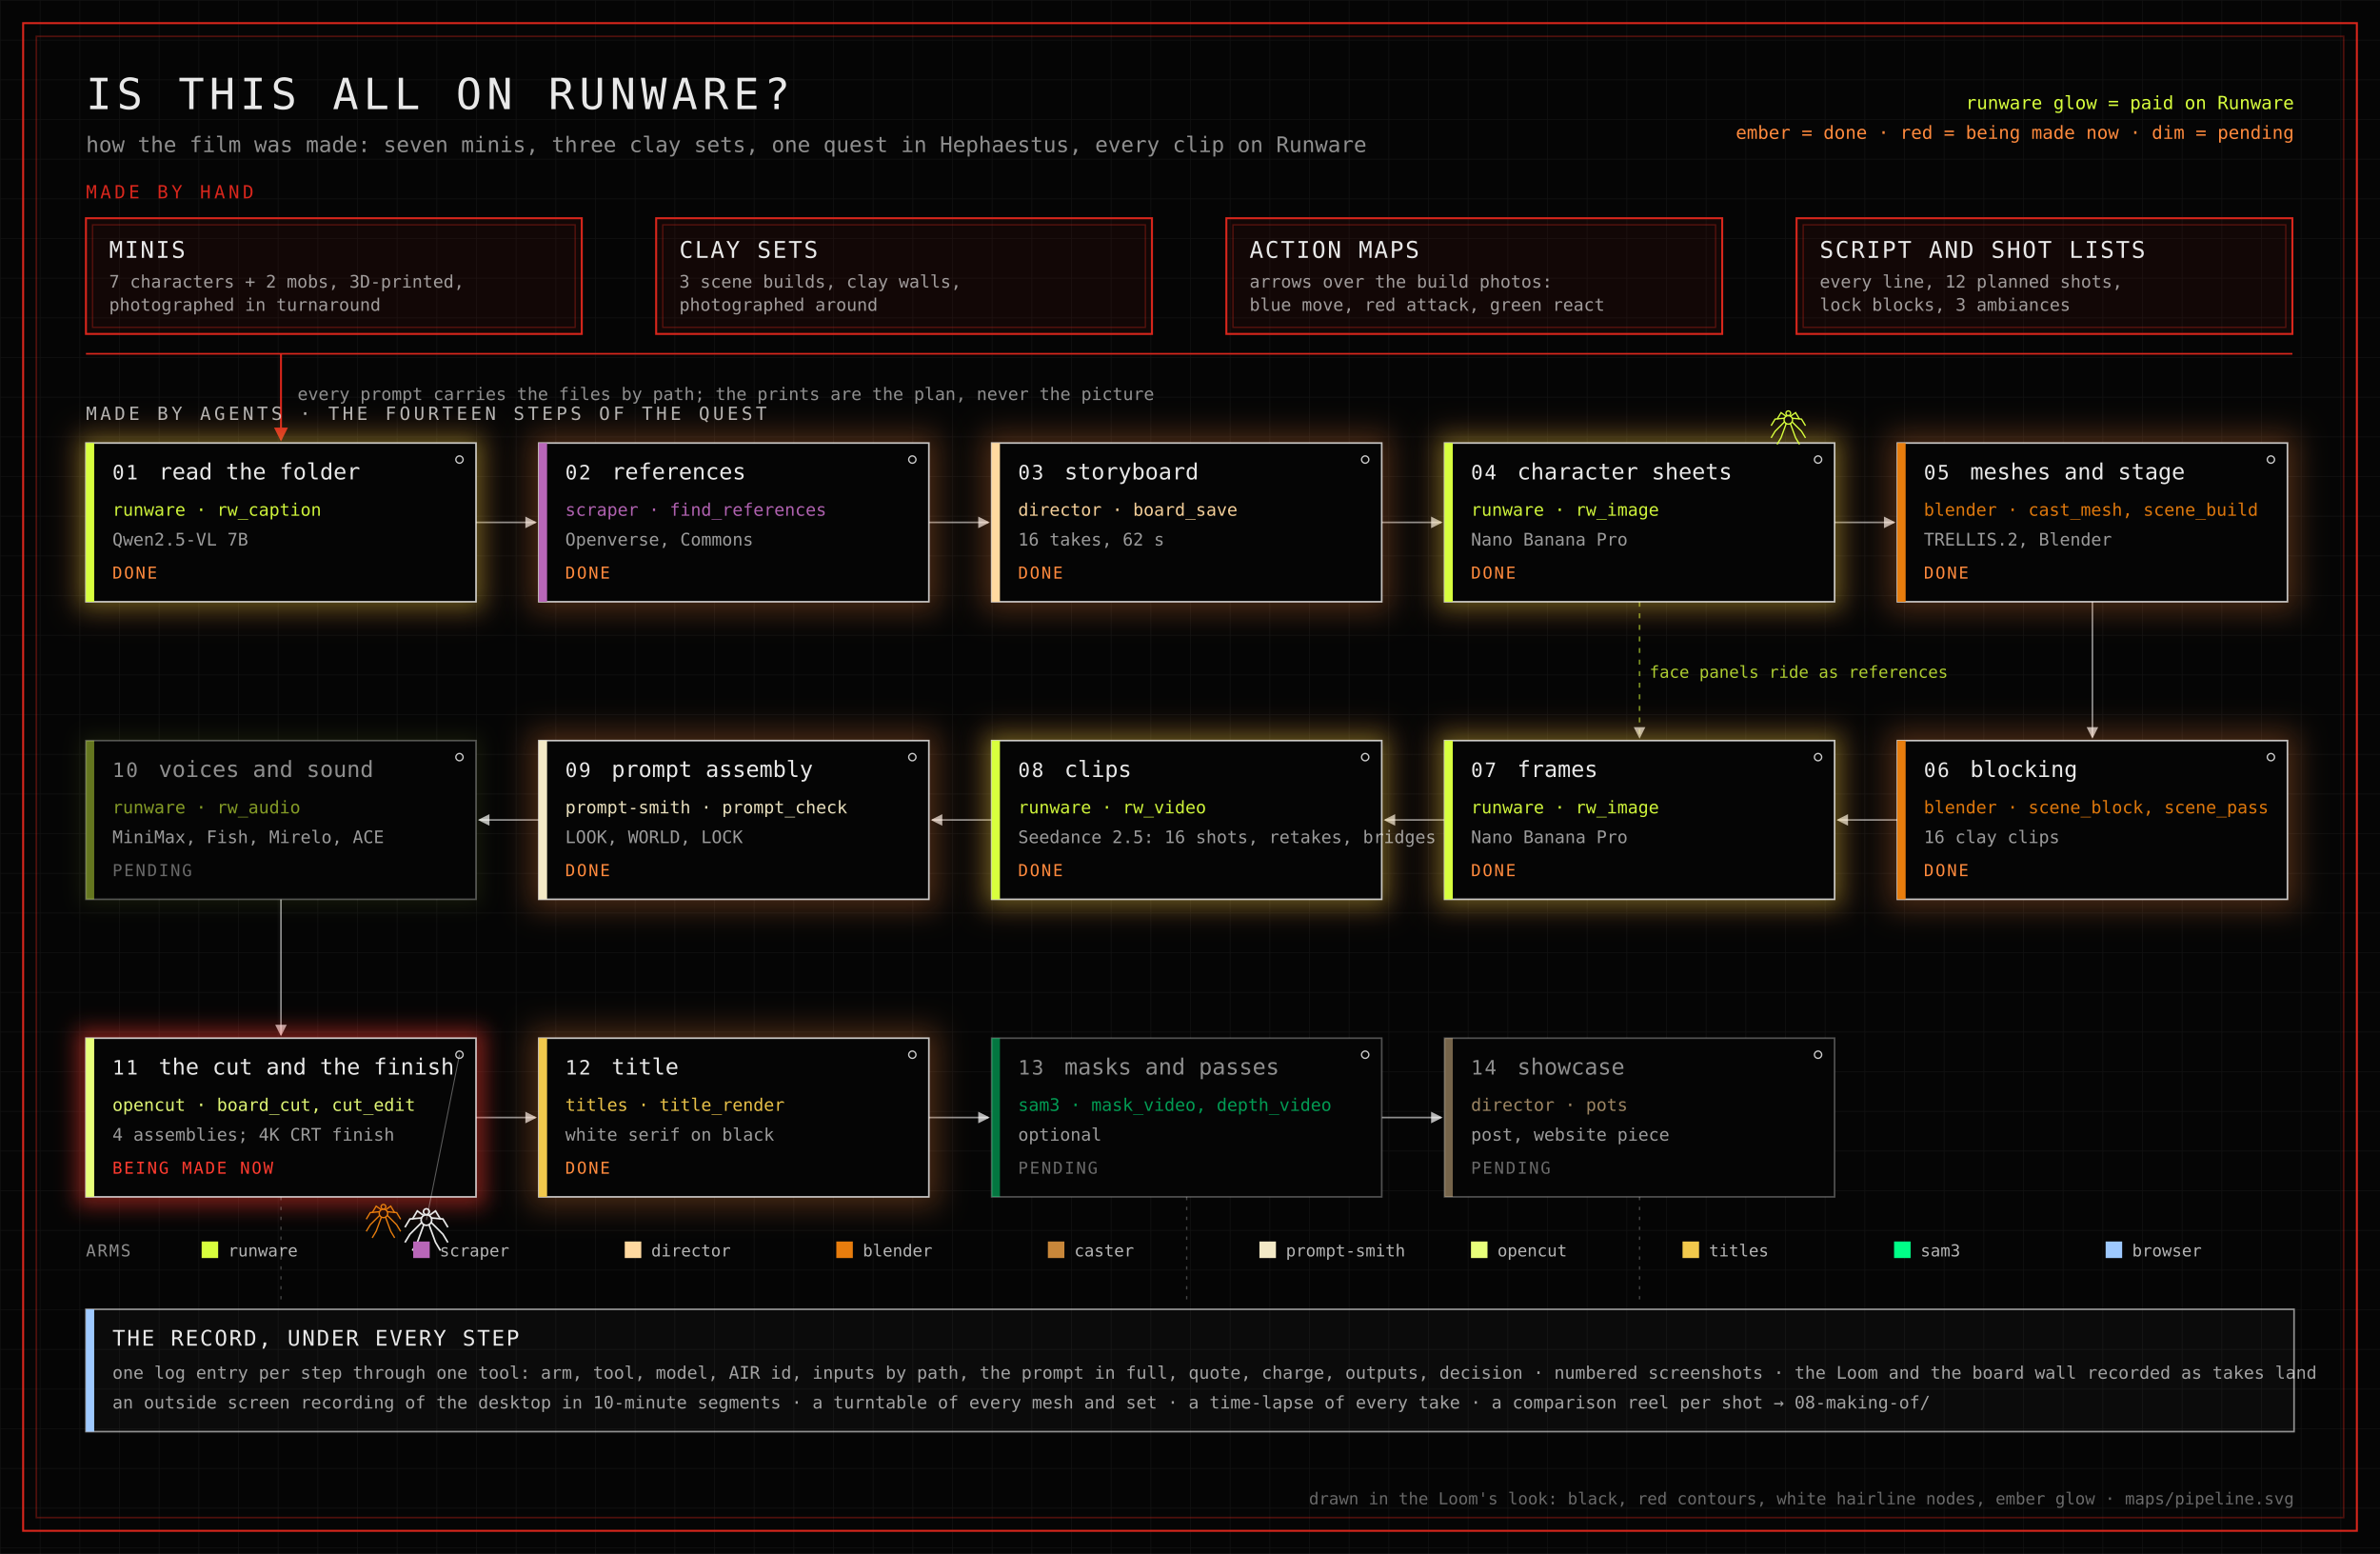
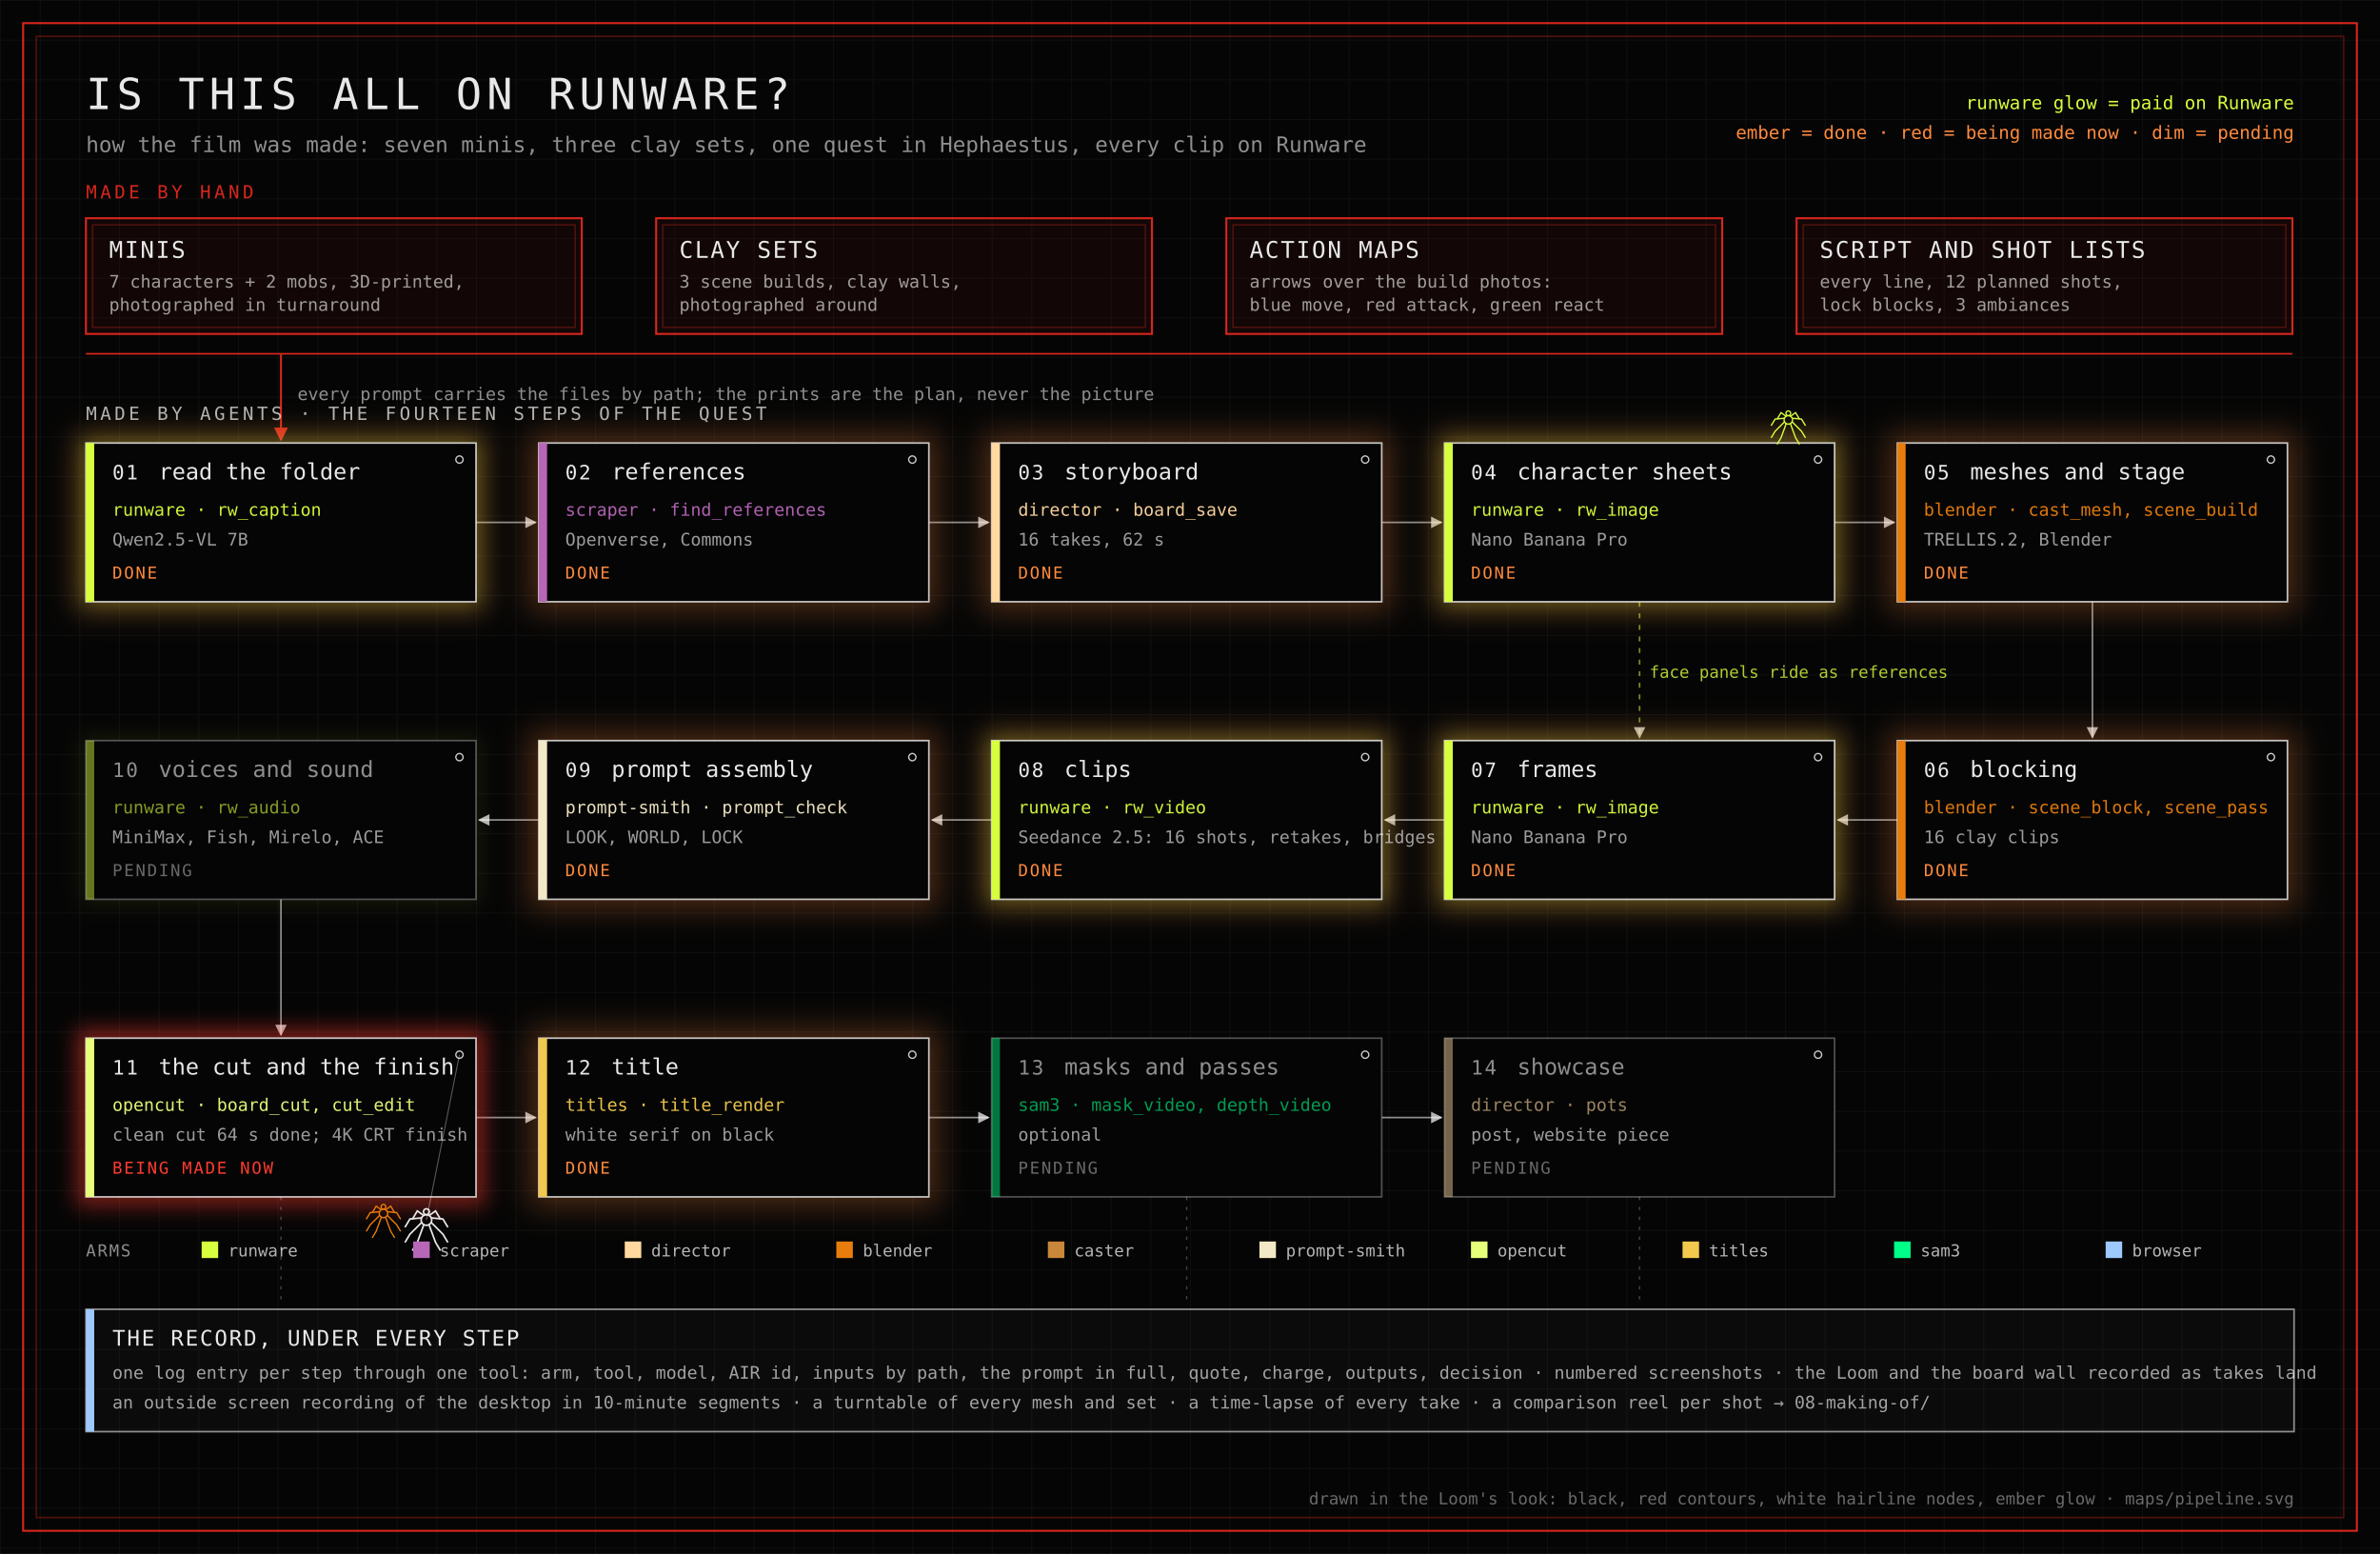
<svg xmlns="http://www.w3.org/2000/svg" viewBox="0 0 1440 940" width="1440" height="940" font-family="ui-monospace, SFMono-Regular, Menlo, Consolas, monospace">
  <defs>
    <filter id="ember" x="-40%" y="-40%" width="180%" height="180%">
      <feGaussianBlur stdDeviation="9" />
    </filter>
    <filter id="hot" x="-40%" y="-40%" width="180%" height="180%">
      <feGaussianBlur stdDeviation="6" />
    </filter>
    <marker id="tip" viewBox="0 0 8 8" refX="7" refY="4" markerWidth="7" markerHeight="7" orient="auto">
      <path d="M0 0 L8 4 L0 8 z" fill="rgba(255,255,255,0.7)" />
    </marker>
    <marker id="tipred" viewBox="0 0 8 8" refX="7" refY="4" markerWidth="7" markerHeight="7" orient="auto">
      <path d="M0 0 L8 4 L0 8 z" fill="#d8261c" />
    </marker>
    <pattern id="grid" width="24" height="24" patternUnits="userSpaceOnUse">
      <path d="M24 0 H0 V24" fill="none" stroke="rgba(255,255,255,0.045)" stroke-width="1" />
    </pattern>
  </defs>
  <rect width="1440" height="940" fill="#050505" />
  <rect width="1440" height="940" fill="url(#grid)" />
  <rect x="14" y="14" width="1412" height="912" fill="none" stroke="#d8261c" stroke-width="1.2" />
  <rect x="22" y="22" width="1396" height="896" fill="none" stroke="rgba(216,38,28,0.35)" stroke-width="1" />
  <text x="52" y="66" fill="#e8e8e8" font-size="26" letter-spacing="3">IS THIS ALL ON RUNWARE?</text>
  <text x="52" y="92" fill="rgba(255,255,255,0.55)" font-size="13">how the film was made: seven minis, three clay sets, one quest in Hephaestus, every clip on Runware</text>
  <text x="1388" y="66" fill="#d8ff3d" font-size="11" text-anchor="end">runware glow = paid on Runware</text>
  <text x="1388" y="84" fill="#ff8a3d" font-size="11" text-anchor="end">ember = done · red = being made now · dim = pending</text>
  <rect x="52" y="132" width="300" height="70" fill="rgba(216,38,28,0.06)" stroke="#d8261c" stroke-width="1.2" />
  <rect x="56" y="136" width="292" height="62" fill="none" stroke="rgba(216,38,28,0.35)" stroke-width="0.8" />
  <text x="66" y="156" fill="#e8e8e8" font-size="14" letter-spacing="1">MINIS</text>
  <text x="66" y="174" fill="rgba(255,255,255,0.6)" font-size="10.5">7 characters + 2 mobs, 3D-printed,</text>
  <text x="66" y="188" fill="rgba(255,255,255,0.6)" font-size="10.5">photographed in turnaround</text>
  <rect x="397" y="132" width="300" height="70" fill="rgba(216,38,28,0.06)" stroke="#d8261c" stroke-width="1.2" />
  <rect x="401" y="136" width="292" height="62" fill="none" stroke="rgba(216,38,28,0.35)" stroke-width="0.8" />
  <text x="411" y="156" fill="#e8e8e8" font-size="14" letter-spacing="1">CLAY SETS</text>
  <text x="411" y="174" fill="rgba(255,255,255,0.6)" font-size="10.5">3 scene builds, clay walls,</text>
  <text x="411" y="188" fill="rgba(255,255,255,0.6)" font-size="10.5">photographed around</text>
  <rect x="742" y="132" width="300" height="70" fill="rgba(216,38,28,0.06)" stroke="#d8261c" stroke-width="1.2" />
  <rect x="746" y="136" width="292" height="62" fill="none" stroke="rgba(216,38,28,0.35)" stroke-width="0.8" />
  <text x="756" y="156" fill="#e8e8e8" font-size="14" letter-spacing="1">ACTION MAPS</text>
  <text x="756" y="174" fill="rgba(255,255,255,0.6)" font-size="10.5">arrows over the build photos:</text>
  <text x="756" y="188" fill="rgba(255,255,255,0.6)" font-size="10.5">blue move, red attack, green react</text>
  <rect x="1087" y="132" width="300" height="70" fill="rgba(216,38,28,0.06)" stroke="#d8261c" stroke-width="1.2" />
  <rect x="1091" y="136" width="292" height="62" fill="none" stroke="rgba(216,38,28,0.35)" stroke-width="0.8" />
  <text x="1101" y="156" fill="#e8e8e8" font-size="14" letter-spacing="1">SCRIPT AND SHOT LISTS</text>
  <text x="1101" y="174" fill="rgba(255,255,255,0.6)" font-size="10.5">every line, 12 planned shots,</text>
  <text x="1101" y="188" fill="rgba(255,255,255,0.6)" font-size="10.5">lock blocks, 3 ambiances</text>
  <text x="52" y="120" fill="#d8261c" font-size="11" letter-spacing="2">MADE BY HAND</text>
  <path d="M52 214 H1387" stroke="#d8261c" stroke-width="1" fill="none" />
  <path d="M170.0 214 V266" stroke="#d8261c" stroke-width="1.2" fill="none" marker-end="url(#tipred)" />
  <text x="180.0" y="242" fill="rgba(255,255,255,0.55)" font-size="10.5">every prompt carries the files by path; the prints are the plan, never the picture</text>
  <text x="52" y="254" fill="rgba(255,255,255,0.7)" font-size="11" letter-spacing="2">MADE BY AGENTS · THE FOURTEEN STEPS OF THE QUEST</text>
  <path d="M288 316.0 H324" stroke="rgba(255,255,255,0.55)" stroke-width="1" fill="none" marker-end="url(#tip)" />
  <path d="M562 316.0 H598" stroke="rgba(255,255,255,0.55)" stroke-width="1" fill="none" marker-end="url(#tip)" />
  <path d="M836 316.0 H872" stroke="rgba(255,255,255,0.55)" stroke-width="1" fill="none" marker-end="url(#tip)" />
  <path d="M1110 316.0 H1146" stroke="rgba(255,255,255,0.55)" stroke-width="1" fill="none" marker-end="url(#tip)" />
  <path d="M1266.0 364 V446" stroke="rgba(255,255,255,0.55)" stroke-width="1" fill="none" marker-end="url(#tip)" />
  <path d="M1148 496.0 H1112" stroke="rgba(255,255,255,0.55)" stroke-width="1" fill="none" marker-end="url(#tip)" />
  <path d="M874 496.0 H838" stroke="rgba(255,255,255,0.55)" stroke-width="1" fill="none" marker-end="url(#tip)" />
  <path d="M600 496.0 H564" stroke="rgba(255,255,255,0.55)" stroke-width="1" fill="none" marker-end="url(#tip)" />
  <path d="M326 496.0 H290" stroke="rgba(255,255,255,0.55)" stroke-width="1" fill="none" marker-end="url(#tip)" />
  <path d="M170.0 544 V626" stroke="rgba(255,255,255,0.55)" stroke-width="1" fill="none" marker-end="url(#tip)" />
  <path d="M288 676.0 H324" stroke="rgba(255,255,255,0.55)" stroke-width="1" fill="none" marker-end="url(#tip)" />
  <path d="M562 676.0 H598" stroke="rgba(255,255,255,0.55)" stroke-width="1" fill="none" marker-end="url(#tip)" />
  <path d="M836 676.0 H872" stroke="rgba(255,255,255,0.55)" stroke-width="1" fill="none" marker-end="url(#tip)" />
  <path d="M992.0 364 C 992.0 424, 992.0 388, 992.0 446" stroke="#d8ff3d" stroke-opacity="0.55" stroke-dasharray="3 4" stroke-width="1" fill="none" marker-end="url(#tip)" />
  <text x="998.0" y="410.0" fill="#d8ff3d" fill-opacity="0.8" font-size="10">face panels ride as references</text>
  <rect x="46" y="262" width="248" height="108" fill="#ff8a3d" opacity="0.28" filter="url(#ember)" />
  <rect x="49" y="265" width="242" height="102" fill="#d8ff3d" opacity="0.22" filter="url(#hot)" />
  <rect x="52" y="268" width="236" height="96" fill="#050505" stroke="rgba(255,255,255,0.75)" stroke-width="1" />
  <rect x="52" y="268" width="5" height="96" fill="#d8ff3d" opacity="1" />
  <text x="68" y="290" fill="#e8e8e8" font-size="12" letter-spacing="1">01</text>
  <text x="96" y="290" fill="#e8e8e8" font-size="13.5">read the folder</text>
  <text x="68" y="312" fill="#d8ff3d" fill-opacity="0.95" font-size="10.5">runware · rw_caption</text>
  <text x="68" y="330" fill="rgba(255,255,255,0.6)" font-size="10.5">Qwen2.5-VL 7B</text>
  <text x="68" y="350" fill="#ff8a3d" font-size="10" letter-spacing="1">DONE</text>
  <circle cx="278" cy="278" r="2.2" fill="none" stroke="rgba(255,255,255,0.8)" stroke-width="0.8" />
  <rect x="320" y="262" width="248" height="108" fill="#ff8a3d" opacity="0.28" filter="url(#ember)" />
  <rect x="326" y="268" width="236" height="96" fill="#050505" stroke="rgba(255,255,255,0.75)" stroke-width="1" />
  <rect x="326" y="268" width="5" height="96" fill="#b866b8" opacity="1" />
  <text x="342" y="290" fill="#e8e8e8" font-size="12" letter-spacing="1">02</text>
  <text x="370" y="290" fill="#e8e8e8" font-size="13.5">references</text>
  <text x="342" y="312" fill="#b866b8" fill-opacity="0.95" font-size="10.5">scraper · find_references</text>
  <text x="342" y="330" fill="rgba(255,255,255,0.6)" font-size="10.5">Openverse, Commons</text>
  <text x="342" y="350" fill="#ff8a3d" font-size="10" letter-spacing="1">DONE</text>
  <circle cx="552" cy="278" r="2.2" fill="none" stroke="rgba(255,255,255,0.8)" stroke-width="0.8" />
  <rect x="594" y="262" width="248" height="108" fill="#ff8a3d" opacity="0.28" filter="url(#ember)" />
  <rect x="600" y="268" width="236" height="96" fill="#050505" stroke="rgba(255,255,255,0.75)" stroke-width="1" />
  <rect x="600" y="268" width="5" height="96" fill="#ffd9a0" opacity="1" />
  <text x="616" y="290" fill="#e8e8e8" font-size="12" letter-spacing="1">03</text>
  <text x="644" y="290" fill="#e8e8e8" font-size="13.5">storyboard</text>
  <text x="616" y="312" fill="#ffd9a0" fill-opacity="0.95" font-size="10.5">director · board_save</text>
  <text x="616" y="330" fill="rgba(255,255,255,0.6)" font-size="10.5">16 takes, 62 s</text>
  <text x="616" y="350" fill="#ff8a3d" font-size="10" letter-spacing="1">DONE</text>
  <circle cx="826" cy="278" r="2.2" fill="none" stroke="rgba(255,255,255,0.8)" stroke-width="0.8" />
  <rect x="868" y="262" width="248" height="108" fill="#ff8a3d" opacity="0.28" filter="url(#ember)" />
  <rect x="871" y="265" width="242" height="102" fill="#d8ff3d" opacity="0.22" filter="url(#hot)" />
  <rect x="874" y="268" width="236" height="96" fill="#050505" stroke="rgba(255,255,255,0.75)" stroke-width="1" />
  <rect x="874" y="268" width="5" height="96" fill="#d8ff3d" opacity="1" />
  <text x="890" y="290" fill="#e8e8e8" font-size="12" letter-spacing="1">04</text>
  <text x="918" y="290" fill="#e8e8e8" font-size="13.5">character sheets</text>
  <text x="890" y="312" fill="#d8ff3d" fill-opacity="0.95" font-size="10.5">runware · rw_image</text>
  <text x="890" y="330" fill="rgba(255,255,255,0.6)" font-size="10.5">Nano Banana Pro</text>
  <text x="890" y="350" fill="#ff8a3d" font-size="10" letter-spacing="1">DONE</text>
  <circle cx="1100" cy="278" r="2.2" fill="none" stroke="rgba(255,255,255,0.8)" stroke-width="0.8" />
  <rect x="1142" y="262" width="248" height="108" fill="#ff8a3d" opacity="0.28" filter="url(#ember)" />
  <rect x="1148" y="268" width="236" height="96" fill="#050505" stroke="rgba(255,255,255,0.75)" stroke-width="1" />
  <rect x="1148" y="268" width="5" height="96" fill="#e87d0d" opacity="1" />
  <text x="1164" y="290" fill="#e8e8e8" font-size="12" letter-spacing="1">05</text>
  <text x="1192" y="290" fill="#e8e8e8" font-size="13.5">meshes and stage</text>
  <text x="1164" y="312" fill="#e87d0d" fill-opacity="0.95" font-size="10.5">blender · cast_mesh, scene_build</text>
  <text x="1164" y="330" fill="rgba(255,255,255,0.6)" font-size="10.5">TRELLIS.2, Blender</text>
  <text x="1164" y="350" fill="#ff8a3d" font-size="10" letter-spacing="1">DONE</text>
  <circle cx="1374" cy="278" r="2.2" fill="none" stroke="rgba(255,255,255,0.8)" stroke-width="0.8" />
  <rect x="1142" y="442" width="248" height="108" fill="#ff8a3d" opacity="0.28" filter="url(#ember)" />
  <rect x="1148" y="448" width="236" height="96" fill="#050505" stroke="rgba(255,255,255,0.75)" stroke-width="1" />
  <rect x="1148" y="448" width="5" height="96" fill="#e87d0d" opacity="1" />
  <text x="1164" y="470" fill="#e8e8e8" font-size="12" letter-spacing="1">06</text>
  <text x="1192" y="470" fill="#e8e8e8" font-size="13.5">blocking</text>
  <text x="1164" y="492" fill="#e87d0d" fill-opacity="0.95" font-size="10.5">blender · scene_block, scene_pass</text>
  <text x="1164" y="510" fill="rgba(255,255,255,0.6)" font-size="10.5">16 clay clips</text>
  <text x="1164" y="530" fill="#ff8a3d" font-size="10" letter-spacing="1">DONE</text>
  <circle cx="1374" cy="458" r="2.2" fill="none" stroke="rgba(255,255,255,0.8)" stroke-width="0.8" />
  <rect x="868" y="442" width="248" height="108" fill="#ff8a3d" opacity="0.28" filter="url(#ember)" />
  <rect x="871" y="445" width="242" height="102" fill="#d8ff3d" opacity="0.22" filter="url(#hot)" />
  <rect x="874" y="448" width="236" height="96" fill="#050505" stroke="rgba(255,255,255,0.75)" stroke-width="1" />
  <rect x="874" y="448" width="5" height="96" fill="#d8ff3d" opacity="1" />
  <text x="890" y="470" fill="#e8e8e8" font-size="12" letter-spacing="1">07</text>
  <text x="918" y="470" fill="#e8e8e8" font-size="13.5">frames</text>
  <text x="890" y="492" fill="#d8ff3d" fill-opacity="0.95" font-size="10.5">runware · rw_image</text>
  <text x="890" y="510" fill="rgba(255,255,255,0.6)" font-size="10.5">Nano Banana Pro</text>
  <text x="890" y="530" fill="#ff8a3d" font-size="10" letter-spacing="1">DONE</text>
  <circle cx="1100" cy="458" r="2.2" fill="none" stroke="rgba(255,255,255,0.8)" stroke-width="0.8" />
  <rect x="594" y="442" width="248" height="108" fill="#ff8a3d" opacity="0.28" filter="url(#ember)" />
  <rect x="597" y="445" width="242" height="102" fill="#d8ff3d" opacity="0.22" filter="url(#hot)" />
  <rect x="600" y="448" width="236" height="96" fill="#050505" stroke="rgba(255,255,255,0.75)" stroke-width="1" />
  <rect x="600" y="448" width="5" height="96" fill="#d8ff3d" opacity="1" />
  <text x="616" y="470" fill="#e8e8e8" font-size="12" letter-spacing="1">08</text>
  <text x="644" y="470" fill="#e8e8e8" font-size="13.5">clips</text>
  <text x="616" y="492" fill="#d8ff3d" fill-opacity="0.95" font-size="10.5">runware · rw_video</text>
  <text x="616" y="510" fill="rgba(255,255,255,0.6)" font-size="10.5">Seedance 2.5: 16 shots, retakes, bridges</text>
  <text x="616" y="530" fill="#ff8a3d" font-size="10" letter-spacing="1">DONE</text>
  <circle cx="826" cy="458" r="2.2" fill="none" stroke="rgba(255,255,255,0.8)" stroke-width="0.8" />
  <rect x="320" y="442" width="248" height="108" fill="#ff8a3d" opacity="0.28" filter="url(#ember)" />
  <rect x="326" y="448" width="236" height="96" fill="#050505" stroke="rgba(255,255,255,0.75)" stroke-width="1" />
  <rect x="326" y="448" width="5" height="96" fill="#f3e9c6" opacity="1" />
  <text x="342" y="470" fill="#e8e8e8" font-size="12" letter-spacing="1">09</text>
  <text x="370" y="470" fill="#e8e8e8" font-size="13.5">prompt assembly</text>
  <text x="342" y="492" fill="#f3e9c6" fill-opacity="0.95" font-size="10.5">prompt-smith · prompt_check</text>
  <text x="342" y="510" fill="rgba(255,255,255,0.6)" font-size="10.5">LOOK, WORLD, LOCK</text>
  <text x="342" y="530" fill="#ff8a3d" font-size="10" letter-spacing="1">DONE</text>
  <circle cx="552" cy="458" r="2.2" fill="none" stroke="rgba(255,255,255,0.8)" stroke-width="0.8" />
  <rect x="49" y="445" width="242" height="102" fill="#d8ff3d" opacity="0.08" filter="url(#hot)" />
  <rect x="52" y="448" width="236" height="96" fill="#050505" stroke="rgba(255,255,255,0.3)" stroke-width="1" />
  <rect x="52" y="448" width="5" height="96" fill="#d8ff3d" opacity="0.45" />
  <text x="68" y="470" fill="rgba(255,255,255,0.55)" font-size="12" letter-spacing="1">10</text>
  <text x="96" y="470" fill="rgba(255,255,255,0.55)" font-size="13.5">voices and sound</text>
  <text x="68" y="492" fill="#d8ff3d" fill-opacity="0.6" font-size="10.5">runware · rw_audio</text>
  <text x="68" y="510" fill="rgba(255,255,255,0.6)" font-size="10.5">MiniMax, Fish, Mirelo, ACE</text>
  <text x="68" y="530" fill="rgba(255,255,255,0.4)" font-size="10" letter-spacing="1">PENDING</text>
  <circle cx="278" cy="458" r="2.2" fill="none" stroke="rgba(255,255,255,0.8)" stroke-width="0.8" />
  <rect x="46" y="622" width="248" height="108" fill="#ff3b2f" opacity="0.45" filter="url(#hot)" />
  <rect x="52" y="628" width="236" height="96" fill="#050505" stroke="rgba(255,255,255,0.75)" stroke-width="1" />
  <rect x="52" y="628" width="5" height="96" fill="#e8ff7a" opacity="1" />
  <text x="68" y="650" fill="#e8e8e8" font-size="12" letter-spacing="1">11</text>
  <text x="96" y="650" fill="#e8e8e8" font-size="13.5">the cut and the finish</text>
  <text x="68" y="672" fill="#e8ff7a" fill-opacity="0.95" font-size="10.5">opencut · board_cut, cut_edit</text>
-   <text x="68" y="690" fill="rgba(255,255,255,0.6)" font-size="10.5">4 assemblies; 4K CRT finish</text>
+   <text x="68" y="690" fill="rgba(255,255,255,0.6)" font-size="10.5">clean cut 64 s done; 4K CRT finish</text>
  <text x="68" y="710" fill="#ff3b2f" font-size="10" letter-spacing="1">BEING MADE NOW</text>
  <circle cx="278" cy="638" r="2.2" fill="none" stroke="rgba(255,255,255,0.8)" stroke-width="0.8" />
  <rect x="320" y="622" width="248" height="108" fill="#ff8a3d" opacity="0.28" filter="url(#ember)" />
  <rect x="326" y="628" width="236" height="96" fill="#050505" stroke="rgba(255,255,255,0.75)" stroke-width="1" />
  <rect x="326" y="628" width="5" height="96" fill="#f2c94c" opacity="1" />
  <text x="342" y="650" fill="#e8e8e8" font-size="12" letter-spacing="1">12</text>
  <text x="370" y="650" fill="#e8e8e8" font-size="13.5">title</text>
  <text x="342" y="672" fill="#f2c94c" fill-opacity="0.95" font-size="10.5">titles · title_render</text>
  <text x="342" y="690" fill="rgba(255,255,255,0.6)" font-size="10.5">white serif on black</text>
  <text x="342" y="710" fill="#ff8a3d" font-size="10" letter-spacing="1">DONE</text>
  <circle cx="552" cy="638" r="2.2" fill="none" stroke="rgba(255,255,255,0.8)" stroke-width="0.8" />
  <rect x="600" y="628" width="236" height="96" fill="#050505" stroke="rgba(255,255,255,0.3)" stroke-width="1" />
  <rect x="600" y="628" width="5" height="96" fill="#00ff88" opacity="0.45" />
  <text x="616" y="650" fill="rgba(255,255,255,0.55)" font-size="12" letter-spacing="1">13</text>
  <text x="644" y="650" fill="rgba(255,255,255,0.55)" font-size="13.5">masks and passes</text>
  <text x="616" y="672" fill="#00ff88" fill-opacity="0.6" font-size="10.5">sam3 · mask_video, depth_video</text>
  <text x="616" y="690" fill="rgba(255,255,255,0.6)" font-size="10.5">optional</text>
  <text x="616" y="710" fill="rgba(255,255,255,0.4)" font-size="10" letter-spacing="1">PENDING</text>
  <circle cx="826" cy="638" r="2.2" fill="none" stroke="rgba(255,255,255,0.8)" stroke-width="0.8" />
  <rect x="874" y="628" width="236" height="96" fill="#050505" stroke="rgba(255,255,255,0.3)" stroke-width="1" />
  <rect x="874" y="628" width="5" height="96" fill="#ffd9a0" opacity="0.45" />
  <text x="890" y="650" fill="rgba(255,255,255,0.55)" font-size="12" letter-spacing="1">14</text>
  <text x="918" y="650" fill="rgba(255,255,255,0.55)" font-size="13.5">showcase</text>
  <text x="890" y="672" fill="#ffd9a0" fill-opacity="0.6" font-size="10.5">director · pots</text>
  <text x="890" y="690" fill="rgba(255,255,255,0.6)" font-size="10.5">post, website piece</text>
  <text x="890" y="710" fill="rgba(255,255,255,0.4)" font-size="10" letter-spacing="1">PENDING</text>
  <circle cx="1100" cy="638" r="2.2" fill="none" stroke="rgba(255,255,255,0.8)" stroke-width="0.8" />
  <g transform="translate(258 738) scale(1.0)" stroke="#e8e8e8" stroke-width="1" fill="none">
    <circle cx="0" cy="0" r="3.2" />
    <circle cx="0" cy="-5" r="1.8" />
    <path d="M1.5 -2.6 L5.5 -5.5 L8.5 -0.5" />
    <path d="M-1.5 -2.6 L-5.5 -5.5 L-8.5 -0.5" />
    <path d="M2.7 -1.3 L10.0 -0.6 L13.0 4.4" />
    <path d="M-2.7 -1.3 L-10.0 -0.6 L-13.0 4.4" />
    <path d="M2.7 1.3 L10.0 8.6 L13.0 13.6" />
    <path d="M-2.7 1.3 L-10.0 8.6 L-13.0 13.6" />
    <path d="M1.5 2.6 L5.5 13.5 L8.5 18.5" />
    <path d="M-1.5 2.6 L-5.5 13.5 L-8.5 18.5" />
  </g>
  <g transform="translate(232 734) scale(0.8)" stroke="#e87d0d" stroke-width="1" fill="none">
    <circle cx="0" cy="0" r="3.2" />
    <circle cx="0" cy="-5" r="1.8" />
    <path d="M1.5 -2.6 L5.5 -5.5 L8.5 -0.5" />
    <path d="M-1.5 -2.6 L-5.5 -5.5 L-8.5 -0.5" />
    <path d="M2.7 -1.3 L10.0 -0.6 L13.0 4.4" />
    <path d="M-2.7 -1.3 L-10.0 -0.6 L-13.0 4.4" />
    <path d="M2.7 1.3 L10.0 8.6 L13.0 13.6" />
    <path d="M-2.7 1.3 L-10.0 8.6 L-13.0 13.6" />
    <path d="M1.5 2.6 L5.5 13.5 L8.5 18.5" />
    <path d="M-1.5 2.6 L-5.5 13.5 L-8.5 18.5" />
  </g>
  <g transform="translate(1082 254) scale(0.8)" stroke="#d8ff3d" stroke-width="1" fill="none">
    <circle cx="0" cy="0" r="3.2" />
    <circle cx="0" cy="-5" r="1.8" />
    <path d="M1.5 -2.6 L5.5 -5.5 L8.5 -0.5" />
    <path d="M-1.5 -2.6 L-5.5 -5.5 L-8.5 -0.5" />
    <path d="M2.7 -1.3 L10.0 -0.6 L13.0 4.4" />
    <path d="M-2.7 -1.3 L-10.0 -0.6 L-13.0 4.4" />
    <path d="M2.7 1.3 L10.0 8.6 L13.0 13.6" />
    <path d="M-2.7 1.3 L-10.0 8.6 L-13.0 13.6" />
    <path d="M1.5 2.6 L5.5 13.5 L8.5 18.5" />
    <path d="M-1.5 2.6 L-5.5 13.5 L-8.5 18.5" />
  </g>
  <path d="M258 738 L278 638" stroke="rgba(255,255,255,0.35)" stroke-width="0.6" />
  <rect x="52" y="792" width="1336" height="74" fill="rgba(255,255,255,0.025)" stroke="rgba(255,255,255,0.55)" stroke-width="1" />
  <rect x="52" y="792" width="5" height="74" fill="#9ec9ff" />
  <text x="68" y="814" fill="#e8e8e8" font-size="13" letter-spacing="1">THE RECORD, UNDER EVERY STEP</text>
  <text x="68" y="834" fill="rgba(255,255,255,0.62)" font-size="10.5">one log entry per step through one tool: arm, tool, model, AIR id, inputs by path, the prompt in full, quote, charge, outputs, decision · numbered screenshots · the Loom and the board wall recorded as takes land</text>
  <text x="68" y="852" fill="rgba(255,255,255,0.62)" font-size="10.5">an outside screen recording of the desktop in 10-minute segments · a turntable of every mesh and set · a time-lapse of every take · a comparison reel per shot  →  08-making-of/</text>
  <path d="M170.0 724 V790" stroke="rgba(255,255,255,0.25)" stroke-width="0.8" stroke-dasharray="2 4" fill="none" />
  <path d="M718.0 724 V790" stroke="rgba(255,255,255,0.25)" stroke-width="0.8" stroke-dasharray="2 4" fill="none" />
  <path d="M992.0 724 V790" stroke="rgba(255,255,255,0.25)" stroke-width="0.8" stroke-dasharray="2 4" fill="none" />
  <text x="52" y="760" fill="rgba(255,255,255,0.55)" font-size="10" letter-spacing="1">ARMS</text>
  <rect x="122" y="751" width="10" height="10" fill="#d8ff3d" />
  <text x="138" y="760" fill="rgba(255,255,255,0.7)" font-size="10">runware</text>
  <rect x="250" y="751" width="10" height="10" fill="#b866b8" />
  <text x="266" y="760" fill="rgba(255,255,255,0.7)" font-size="10">scraper</text>
  <rect x="378" y="751" width="10" height="10" fill="#ffd9a0" />
  <text x="394" y="760" fill="rgba(255,255,255,0.7)" font-size="10">director</text>
  <rect x="506" y="751" width="10" height="10" fill="#e87d0d" />
  <text x="522" y="760" fill="rgba(255,255,255,0.7)" font-size="10">blender</text>
  <rect x="634" y="751" width="10" height="10" fill="#c8873a" />
  <text x="650" y="760" fill="rgba(255,255,255,0.7)" font-size="10">caster</text>
  <rect x="762" y="751" width="10" height="10" fill="#f3e9c6" />
  <text x="778" y="760" fill="rgba(255,255,255,0.7)" font-size="10">prompt-smith</text>
  <rect x="890" y="751" width="10" height="10" fill="#e8ff7a" />
  <text x="906" y="760" fill="rgba(255,255,255,0.7)" font-size="10">opencut</text>
  <rect x="1018" y="751" width="10" height="10" fill="#f2c94c" />
  <text x="1034" y="760" fill="rgba(255,255,255,0.7)" font-size="10">titles</text>
  <rect x="1146" y="751" width="10" height="10" fill="#00ff88" />
  <text x="1162" y="760" fill="rgba(255,255,255,0.7)" font-size="10">sam3</text>
  <rect x="1274" y="751" width="10" height="10" fill="#9ec9ff" />
  <text x="1290" y="760" fill="rgba(255,255,255,0.7)" font-size="10">browser</text>
  <text x="1388" y="910" fill="rgba(255,255,255,0.4)" font-size="10" text-anchor="end">drawn in the Loom's look: black, red contours, white hairline nodes, ember glow · maps/pipeline.svg</text>
</svg>
